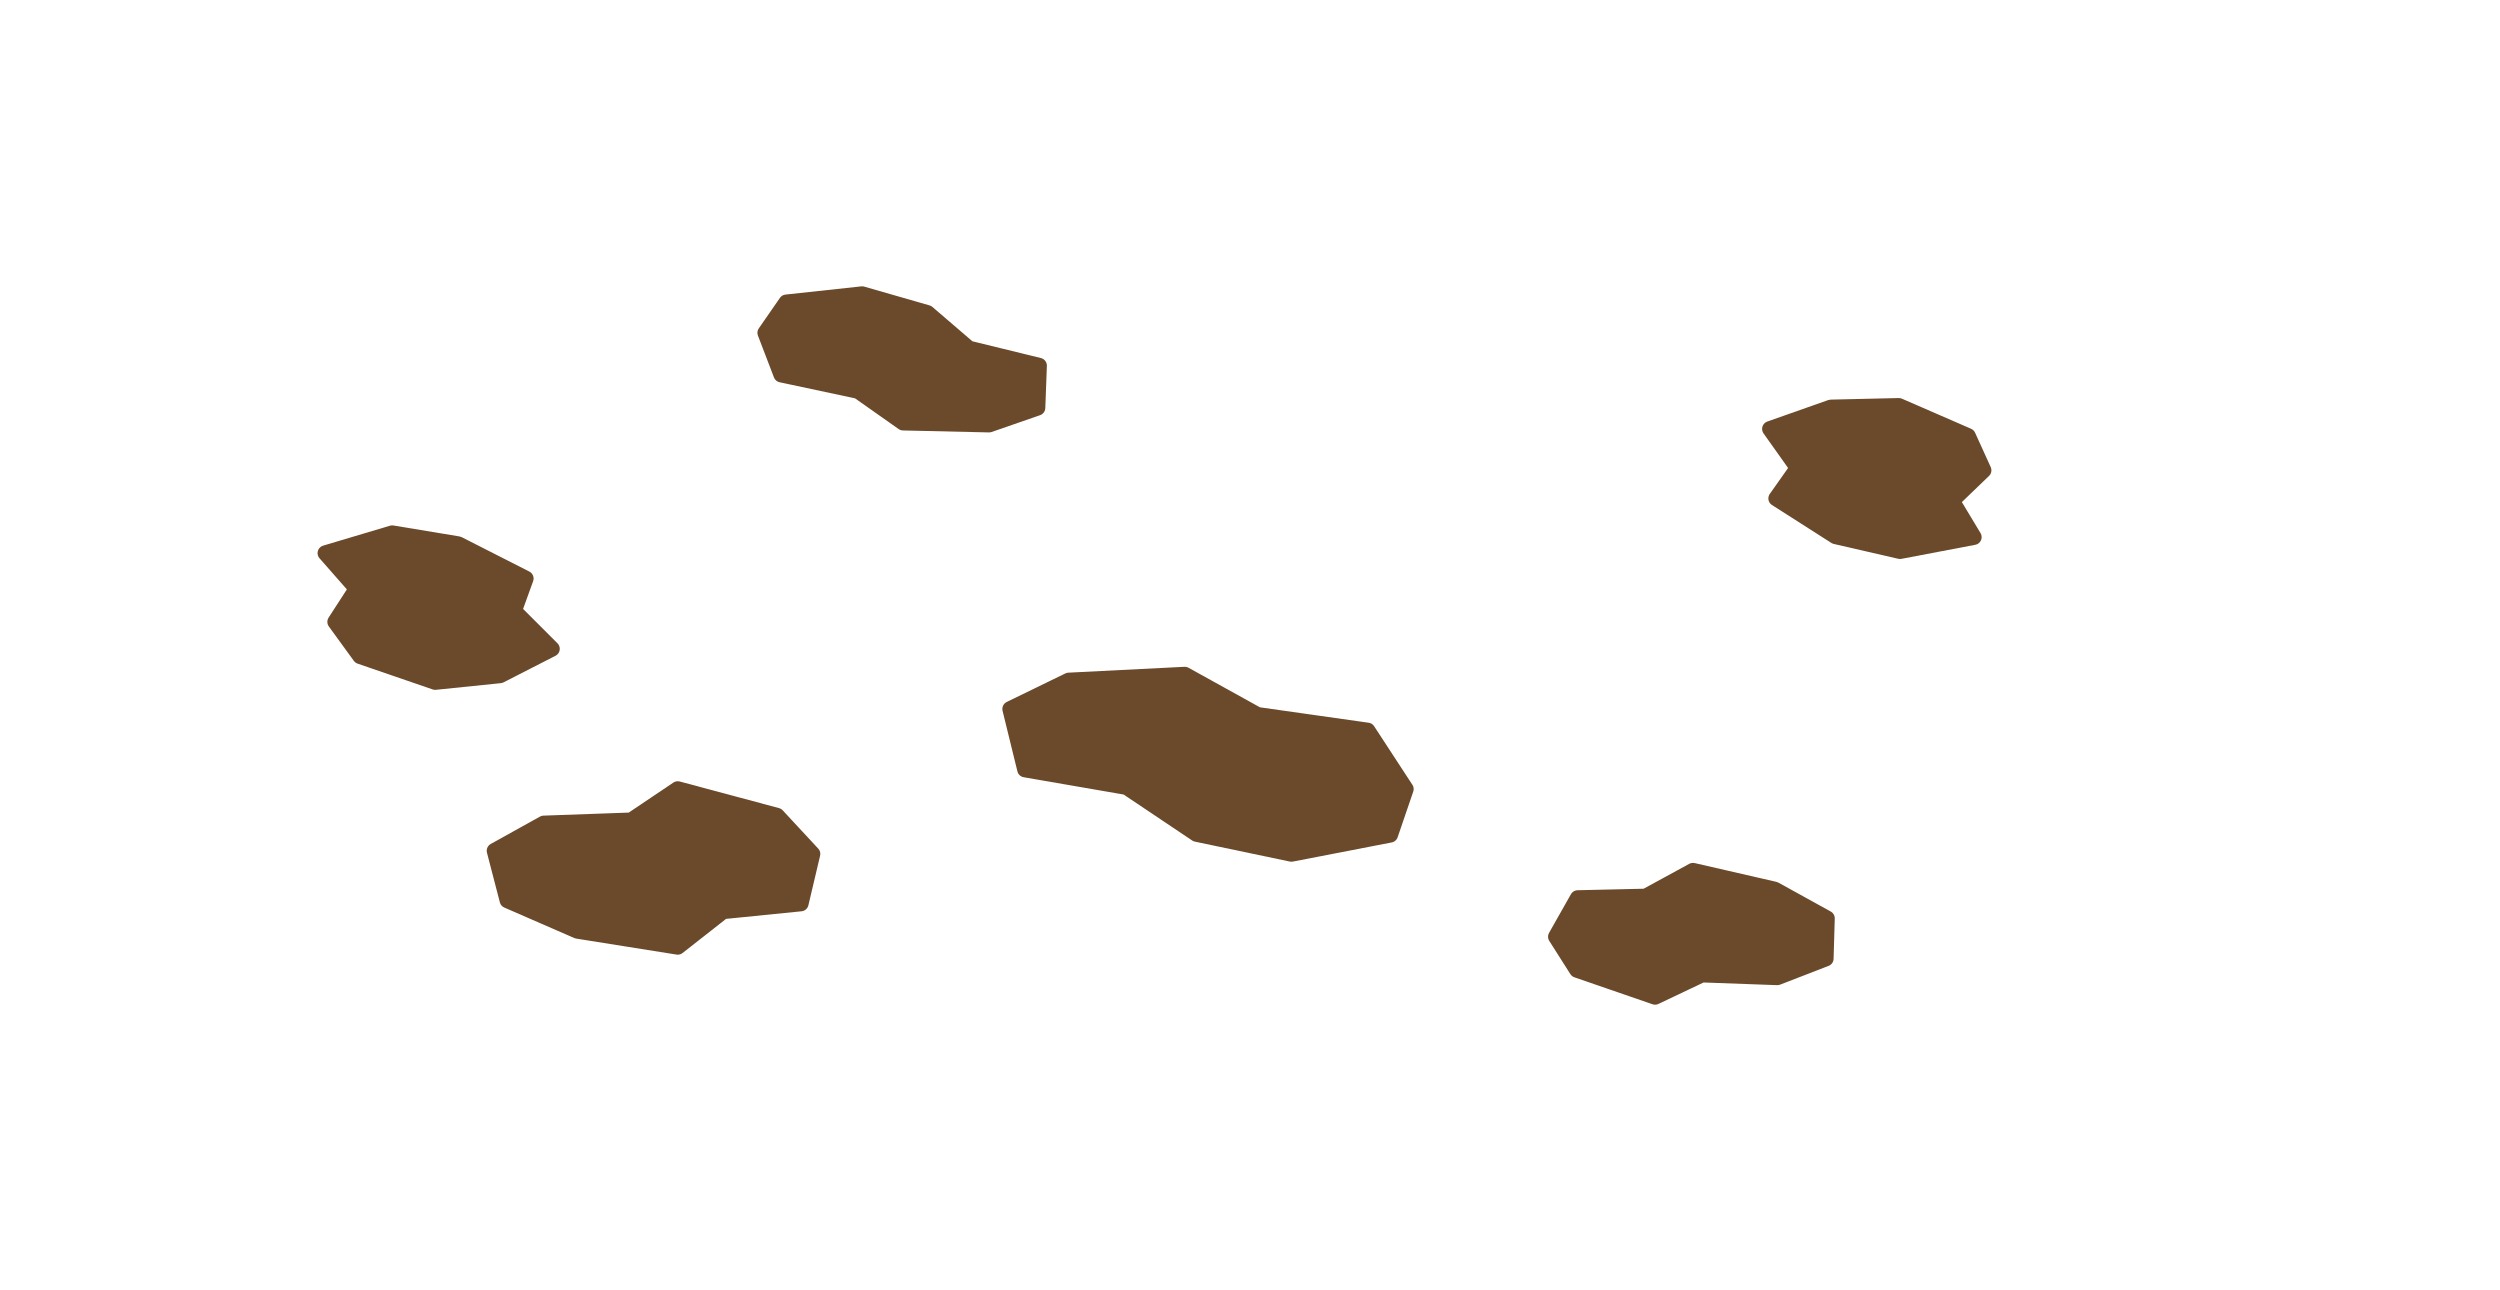
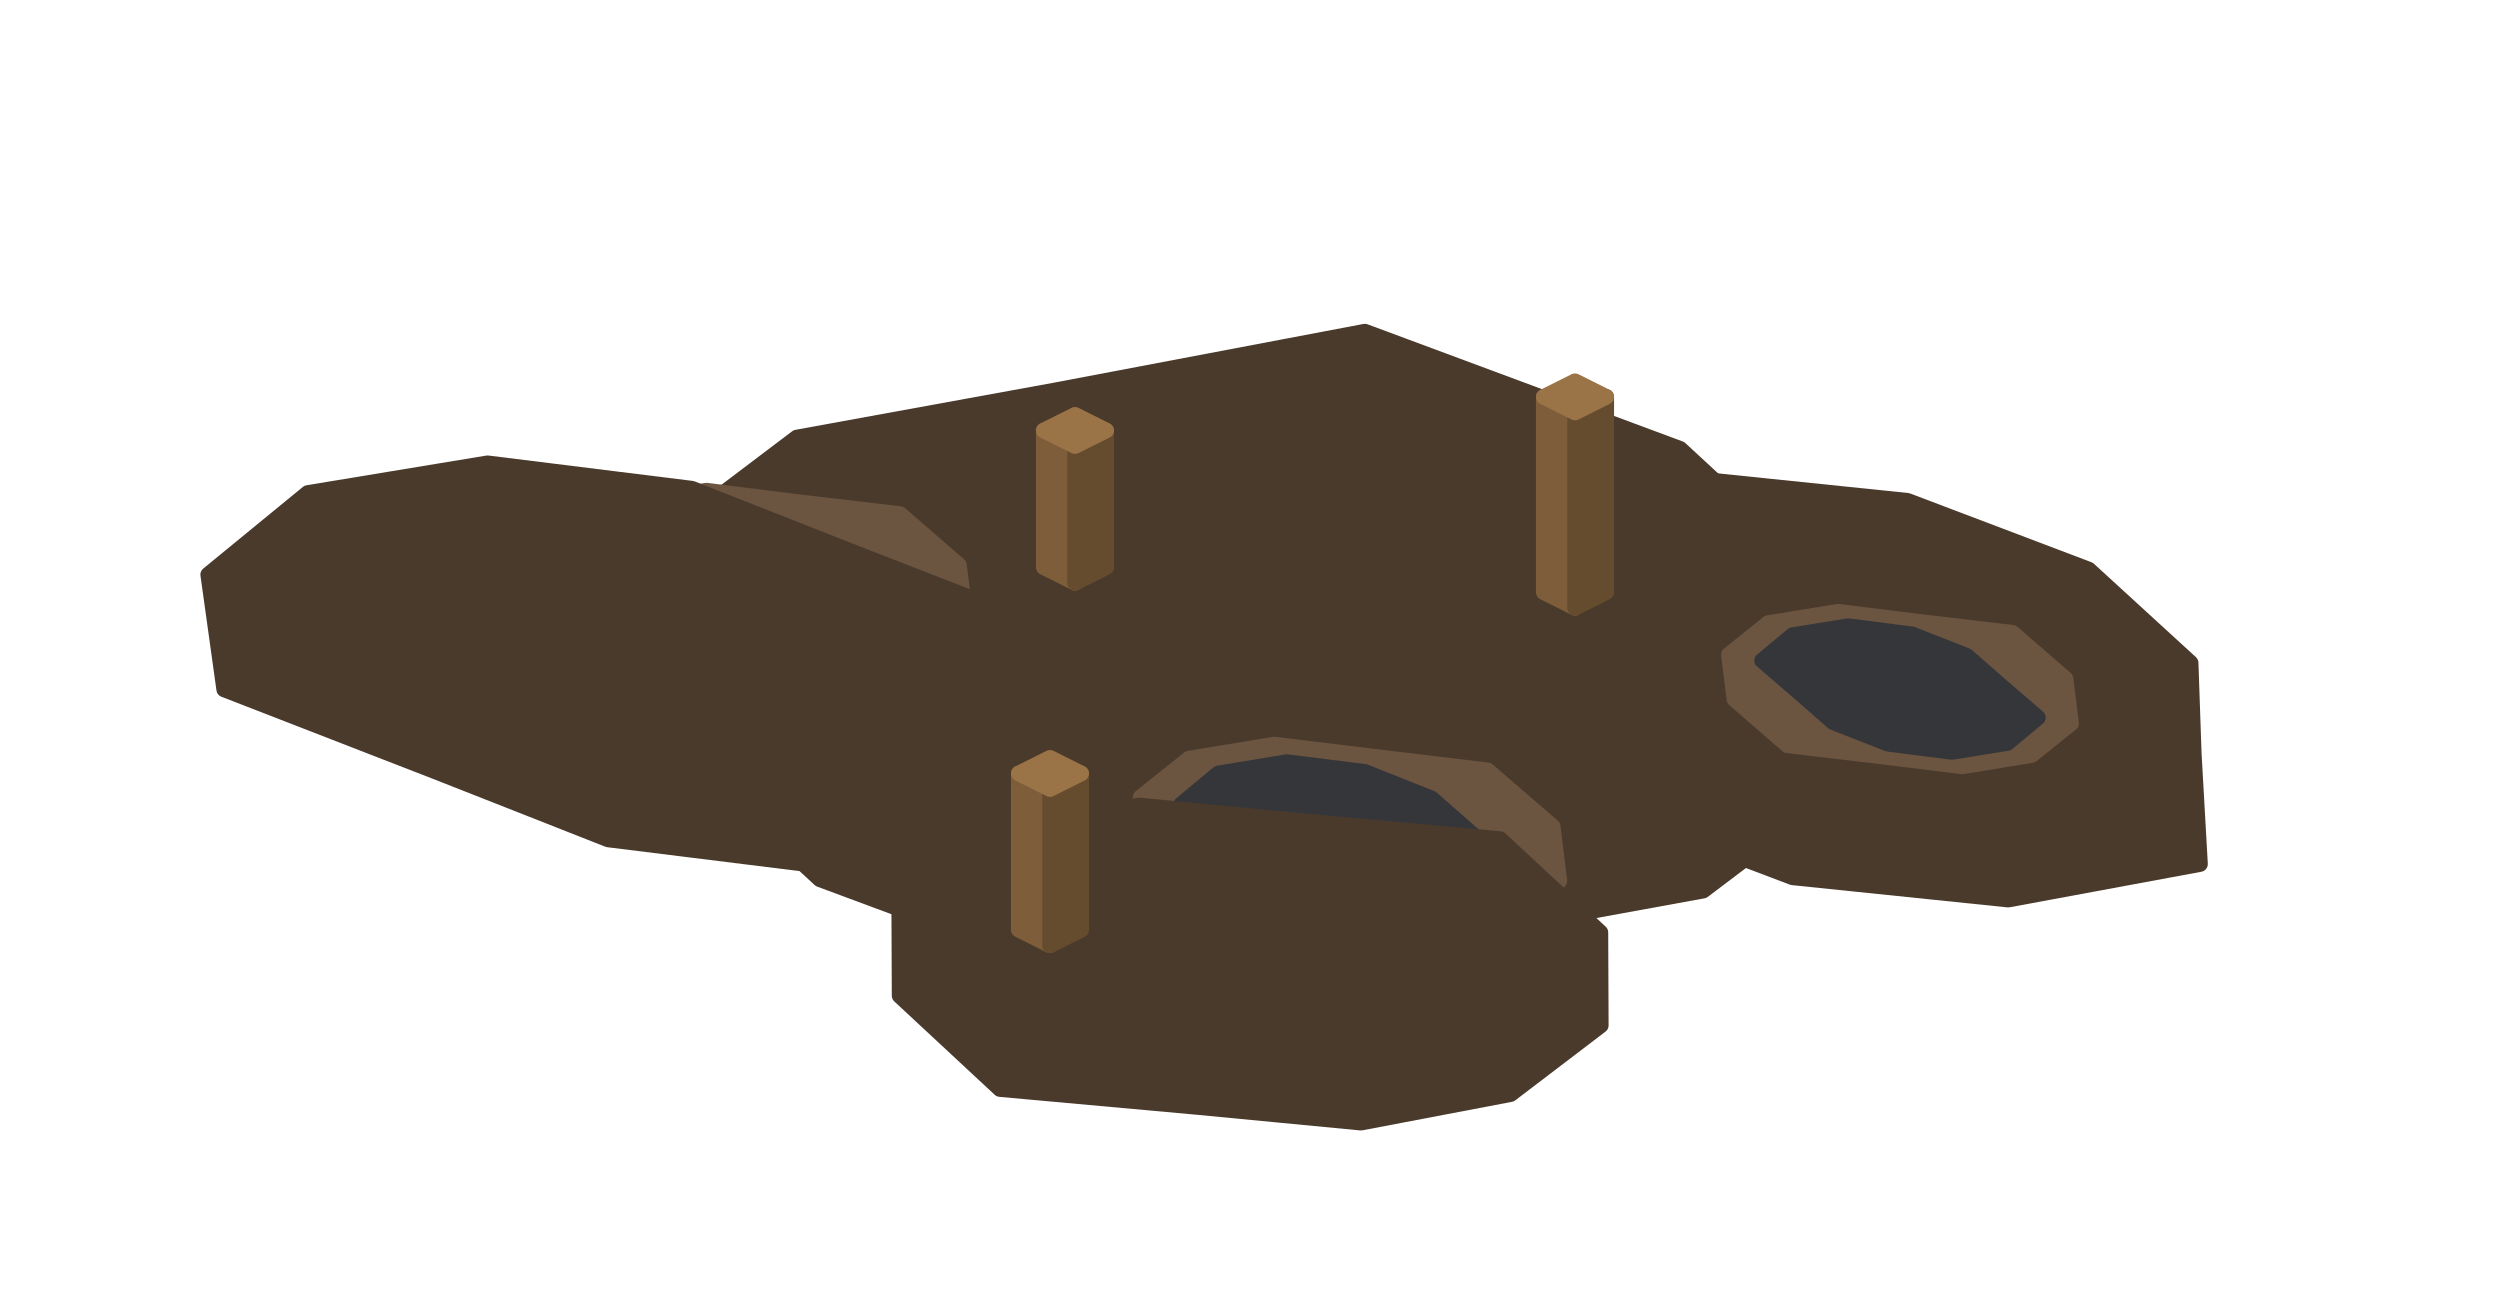
<svg xmlns="http://www.w3.org/2000/svg" width="64" height="33" viewBox="0 0 64 33">
  <g transform="translate(0 1)" stroke-linejoin="round" stroke-width="0.4">
-     <polygon points="20.13,6.74 22.07,6.53 23.74,7.01 24.80,7.92 26.60,8.36 26.56,9.44 25.32,9.87 23.12,9.82 21.97,9.01 20.00,8.59 19.59,7.52" fill="#6b4a2b" stroke="#6b4a2b" />
-     <polygon points="48.61,9.39 50.38,10.16 50.78,11.04 49.97,11.82 50.53,12.75 48.64,13.11 46.99,12.73 45.47,11.76 46.02,10.98 45.31,9.98 46.87,9.43" fill="#6b4a2b" stroke="#6b4a2b" />
-     <polygon points="11.14,16.46 9.22,15.80 8.58,14.92 9.13,14.07 8.33,13.16 10.04,12.65 11.73,12.93 13.46,13.81 13.16,14.64 14.13,15.61 12.80,16.29" fill="#6b4a2b" stroke="#6b4a2b" />
-     <polygon points="35.59,20.37 33.06,20.86 30.63,20.35 28.84,19.15 26.24,18.70 25.86,17.15 27.36,16.42 30.33,16.27 32.19,17.30 35.01,17.70 35.99,19.20" fill="#6b4a2b" stroke="#6b4a2b" />
-     <polygon points="12.99,22.05 12.66,20.78 13.92,20.08 16.16,20.00 17.35,19.20 19.89,19.88 20.80,20.86 20.50,22.13 18.51,22.33 17.35,23.24 14.78,22.83" fill="#6b4a2b" stroke="#6b4a2b" />
-     <polygon points="46.77,22.51 46.74,23.54 45.50,24.02 43.57,23.95 42.37,24.52 40.37,23.83 39.83,22.98 40.39,21.99 42.13,21.95 43.34,21.29 45.43,21.77" fill="#6b4a2b" stroke="#6b4a2b" />
+     <polygon points="37.89,15.74 35.11,16.20 31.97,15.81 28.16,15.36 26.04,13.53 25.82,11.75 27.39,10.50 30.17,10.04 33.31,10.43 37.12,10.88 39.24,12.71 39.46,14.49" fill="#6b5440" stroke="#6b5440" />
+     <polygon points="36.92,15.26 34.71,15.62 32.16,15.30 29.98,14.45 28.71,13.34 27.15,11.99 28.36,10.98 30.57,10.62 33.12,10.94 35.30,11.79 36.57,12.90 38.13,14.25" fill="#34363a" stroke="#34363a" />
+     <polygon points="22.90,15.29 21.32,15.55 19.50,15.32 17.94,14.71 17.04,13.91 15.92,12.95 16.78,12.23 18.36,11.97 20.18,12.20 21.74,12.81 22.64,13.61 23.76,14.57" fill="#34363a" stroke="#34363a" />
+     <polygon points="43.60,21.80 37.02,23.00 29.06,24.51 20.99,21.51 16.48,17.34 16.42,13.21 20.40,10.20 26.98,9.00 34.94,7.49 43.01,10.49 47.52,14.66 47.58,18.79" fill="#4a3a2c" stroke="#4a3a2c" />
+     <polygon points="26.72,13.52 27.52,13.92 27.52,10.42 26.72,10.02" fill="#7e5e3a" stroke="#7e5e3a" />
+     <polygon points="28.32,13.52 27.52,13.92 27.52,10.42 28.32,10.02" fill="#664c2f" stroke="#664c2f" />
+     <polygon points="27.52,9.62 28.32,10.02 27.52,10.42 26.72,10.02" fill="#9a7347" stroke="#9a7347" />
+     <polygon points="23.59,15.63 21.60,15.96 19.36,15.68 16.64,15.36 15.13,14.05 14.97,12.78 16.09,11.89 18.08,11.56 20.32,11.84 23.04,12.16 24.55,13.47 24.71,14.74" fill="#6b5440" stroke="#6b5440" />
+     <polygon points="56.32,21.12 51.41,22.03 45.89,21.46 41.25,19.70 38.64,17.31 38.56,14.99 38.40,12.16 43.31,11.25 48.83,11.82 53.47,13.58 56.08,15.97 56.16,18.29" fill="#4a3a2c" stroke="#4a3a2c" />
+     <polygon points="39.52,14.16 40.32,14.56 40.32,9.56 39.52,9.16" fill="#7e5e3a" stroke="#7e5e3a" />
+     <polygon points="41.12,14.16 40.32,14.56 40.32,9.56 41.12,9.16" fill="#664c2f" stroke="#664c2f" />
+     <polygon points="40.32,8.76 41.12,9.16 40.32,9.56 39.52,9.16" fill="#9a7347" stroke="#9a7347" />
+     <polygon points="25.40,20.38 20.80,21.14 15.57,20.49 11.15,18.75 5.74,16.65 5.33,13.71 7.88,11.62 12.48,10.86 17.71,11.51 22.13,13.25 27.54,15.35 27.95,18.29" fill="#4a3a2c" stroke="#4a3a2c" />
+     <polygon points="52.01,18.33 50.23,18.62 48.21,18.37 45.76,18.08 44.40,16.90 44.26,15.76 45.27,14.95 47.05,14.66 49.07,14.91 51.52,15.20 52.88,16.38 53.02,17.52" fill="#6b5440" stroke="#6b5440" />
+     <polygon points="51.39,18.02 49.97,18.25 48.33,18.04 46.93,17.49 46.12,16.78 45.11,15.91 45.89,15.26 47.31,15.03 48.95,15.24 50.35,15.79 51.16,16.50 52.17,17.37" fill="#34363a" stroke="#34363a" />
+     <polygon points="38.68,22.54 36.50,22.90 34.04,22.60 31.04,22.24 29.37,20.80 29.20,19.41 30.44,18.42 32.62,18.06 35.08,18.36 38.08,18.72 39.75,20.16 39.92,21.55" fill="#6b5440" stroke="#6b5440" />
+     <polygon points="37.93,22.16 36.18,22.45 34.18,22.20 32.47,21.52 31.48,20.65 30.24,19.59 31.19,18.80 32.94,18.51 34.94,18.76 36.65,19.44 37.64,20.31 38.88,21.37" fill="#34363a" stroke="#34363a" />
+     <polygon points="38.67,27.01 34.84,27.74 30.67,27.34 25.60,26.88 23.03,24.49 23.02,22.11 25.33,20.35 29.16,19.62 33.33,20.02 38.40,20.48 40.97,22.87 40.98,25.25" fill="#4a3a2c" stroke="#4a3a2c" />
+     <polygon points="26.08,22.80 26.88,23.20 26.88,19.20 26.08,18.80" fill="#7e5e3a" stroke="#7e5e3a" />
+     <polygon points="27.68,22.80 26.88,23.20 26.88,19.20 27.68,18.80" fill="#664c2f" stroke="#664c2f" />
+     <polygon points="26.88,18.40 27.68,18.80 26.88,19.20 26.08,18.80" fill="#9a7347" stroke="#9a7347" />
  </g>
</svg>
